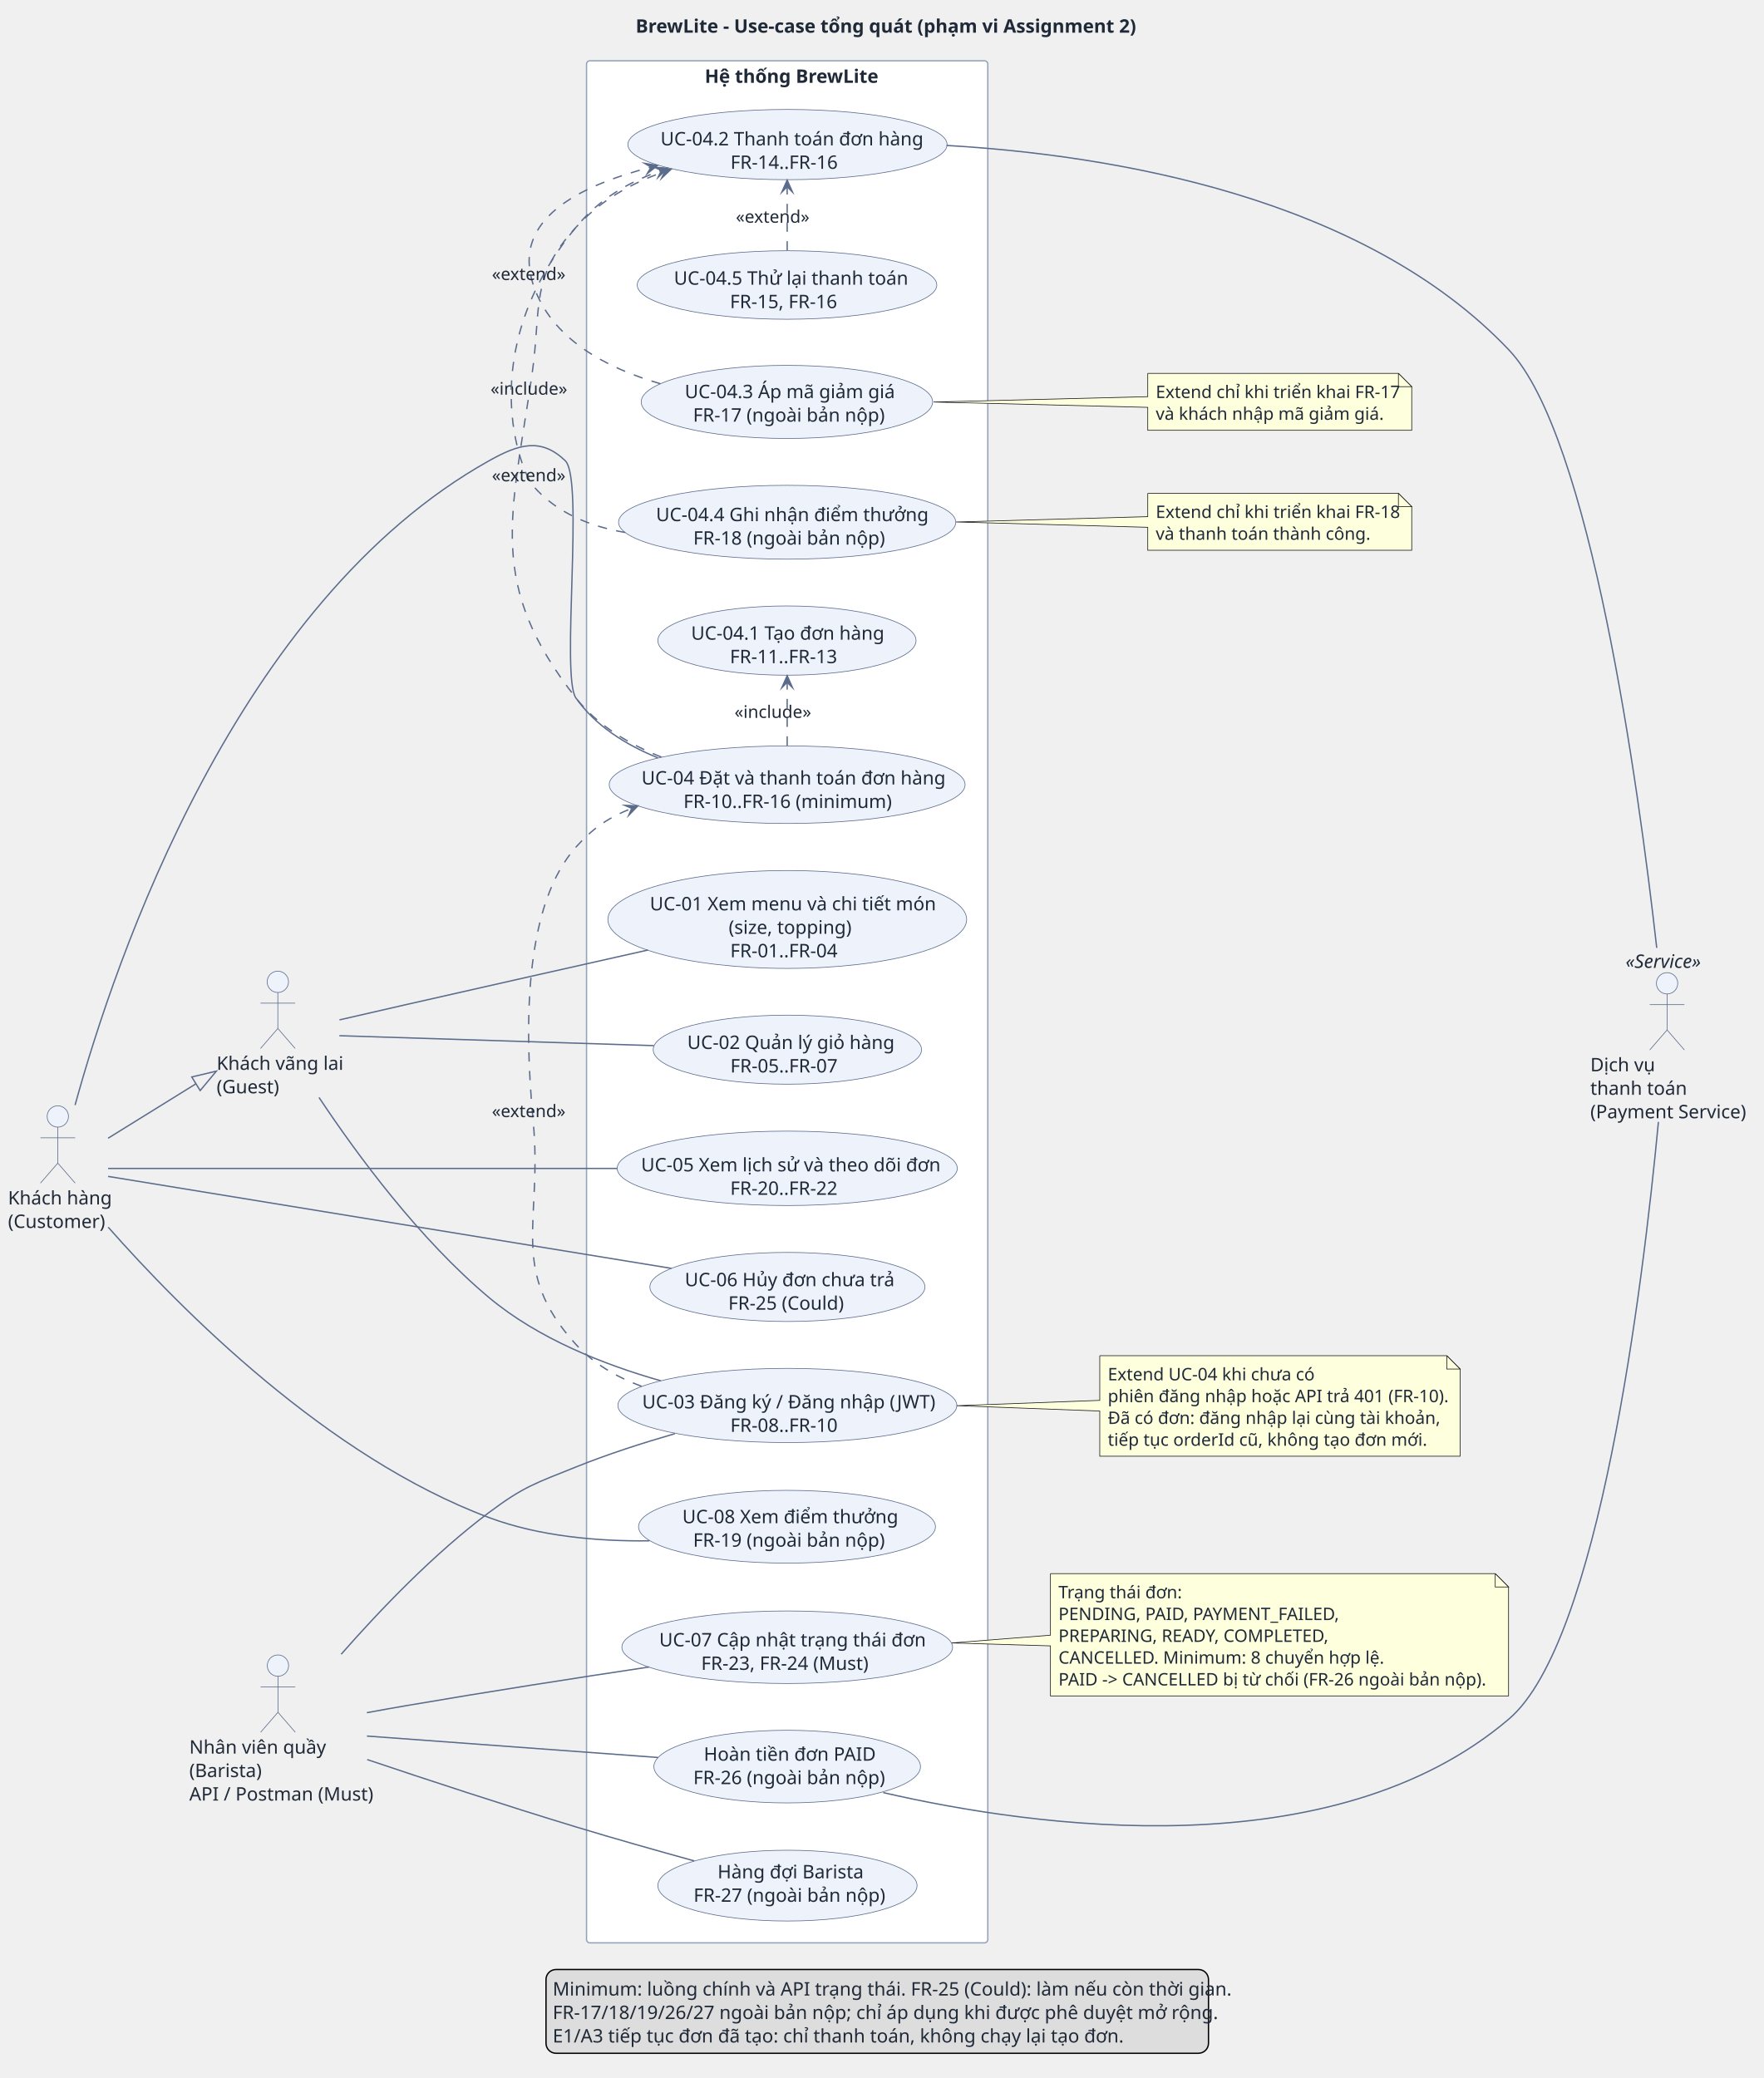
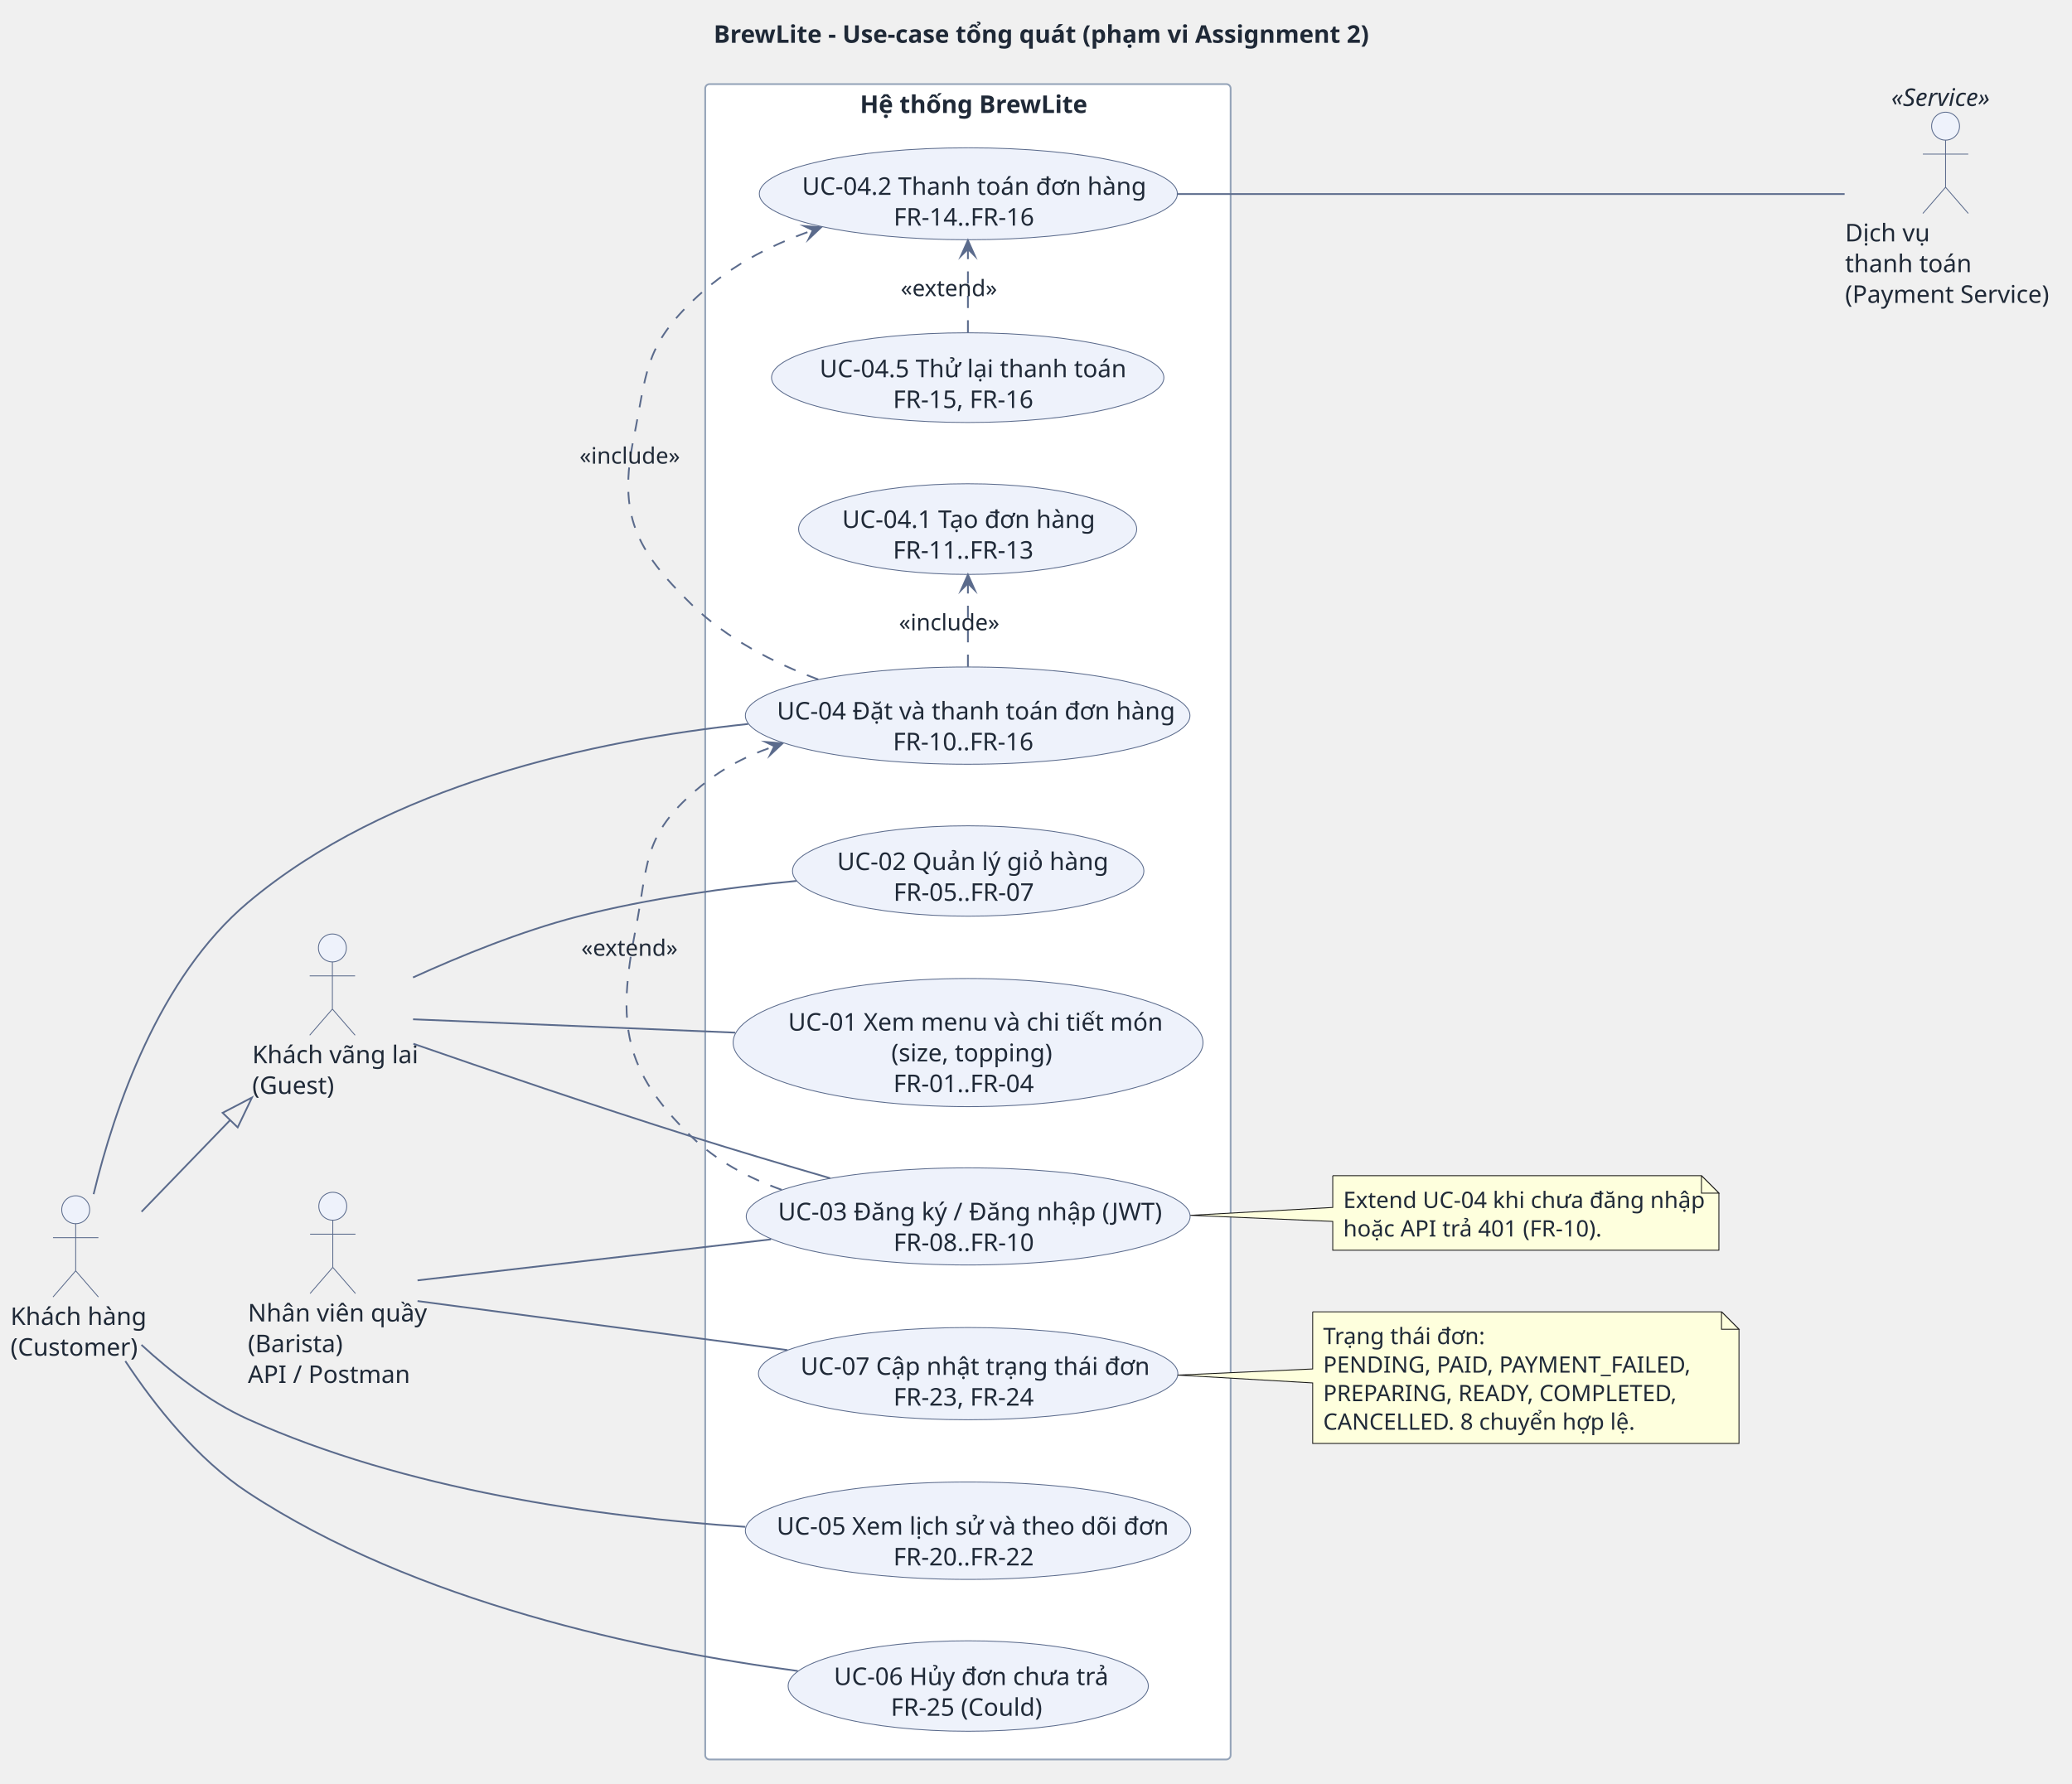
- <svg xmlns="http://www.w3.org/2000/svg" version="1.1" data-diagram-type="DESCRIPTION" style="width:1323px;height:1559px;background:#FFFFFF;" width="1323px" height="1559px" viewBox="0 0 1323 1559" zoomAndPan="magnify" preserveAspectRatio="none" contentStyleType="text/css">
+ <svg xmlns="http://www.w3.org/2000/svg" version="1.1" data-diagram-type="DESCRIPTION" style="width:1187px;height:1022px;background:#FFFFFF;" width="1187px" height="1022px" viewBox="0 0 1187 1022" zoomAndPan="magnify" preserveAspectRatio="none" contentStyleType="text/css">
  <defs />
  <g font-family="sans-serif" lengthAdjust="spacing">
    <g class="title" data-source-line="17">
-       <text x="476.817" y="24.533" fill="#1F2937" font-size="14" textLength="362.51" font-weight="700">BrewLite - Use-case tổng quát (phạm vi Assignment 2)</text>
+       <text x="408.817" y="24.533" fill="#1F2937" font-size="14" textLength="362.51" font-weight="700">BrewLite - Use-case tổng quát (phạm vi Assignment 2)</text>
    </g>
    <g class="cluster" data-qualified-name="H. th.ng BrewLite" id="ent0006" data-source-line="26">
-       <rect x="440" y="45.609" width="301" height="1412" fill="#FFF" style="stroke:#94A3B8;stroke-width:1;" rx="2.5" ry="2.5" />
-       <text x="528.666" y="62.143" fill="#1F2937" font-size="14" textLength="123.669" font-weight="700">Hệ thống BrewLite</text>
+       <rect x="404" y="48.186" width="301" height="960" fill="#FFF" style="stroke:#94A3B8;stroke-width:1;" rx="2.5" ry="2.5" />
+       <text x="492.666" y="64.719" fill="#1F2937" font-size="14" textLength="123.669" font-weight="700">Hệ thống BrewLite</text>
    </g>
    <g class="entity" data-qualified-name="H. th.ng BrewLite.UC01" id="ent0007" data-source-line="27">
-       <ellipse cx="590.582" cy="689.822" rx="134.582" ry="36.712" fill="#EEF2FB" style="stroke:#5B6B8C;stroke-width:0.5;" />
-       <text x="487.485" y="682.983" fill="#1F2937" font-size="14" textLength="206.192">UC-01 Xem menu và chi tiết món</text>
-       <text x="546.616" y="700.592" fill="#1F2937" font-size="14" textLength="87.931">(size, topping)</text>
-       <text x="547.796" y="718.202" fill="#1F2937" font-size="14" textLength="85.572">FR-01..FR-04</text>
+       <ellipse cx="554.582" cy="597.398" rx="134.582" ry="36.712" fill="#EEF2FB" style="stroke:#5B6B8C;stroke-width:0.5;" />
+       <text x="451.485" y="590.559" fill="#1F2937" font-size="14" textLength="206.192">UC-01 Xem menu và chi tiết món</text>
+       <text x="510.616" y="608.169" fill="#1F2937" font-size="14" textLength="87.931">(size, topping)</text>
+       <text x="511.796" y="625.778" fill="#1F2937" font-size="14" textLength="85.572">FR-01..FR-04</text>
    </g>
    <g class="entity" data-qualified-name="H. th.ng BrewLite.UC02" id="ent0008" data-source-line="28">
-       <ellipse cx="590.653" cy="787.507" rx="100.653" ry="25.898" fill="#EEF2FB" style="stroke:#5B6B8C;stroke-width:0.5;" />
-       <text x="515.553" y="786.98" fill="#1F2937" font-size="14" textLength="150.199">UC-02 Quản lý giỏ hàng</text>
-       <text x="547.867" y="804.59" fill="#1F2937" font-size="14" textLength="85.572">FR-05..FR-07</text>
+       <ellipse cx="554.653" cy="499.083" rx="100.653" ry="25.898" fill="#EEF2FB" style="stroke:#5B6B8C;stroke-width:0.5;" />
+       <text x="479.553" y="498.557" fill="#1F2937" font-size="14" textLength="150.199">UC-02 Quản lý giỏ hàng</text>
+       <text x="511.867" y="516.166" fill="#1F2937" font-size="14" textLength="85.572">FR-05..FR-07</text>
    </g>
    <g class="entity" data-qualified-name="H. th.ng BrewLite.UC03" id="ent0009" data-source-line="29">
-       <ellipse cx="590.645" cy="1054.438" rx="127.145" ry="27.829" fill="#EEF2FB" style="stroke:#5B6B8C;stroke-width:0.5;" />
-       <text x="481.718" y="1056.637" fill="#1F2937" font-size="14" textLength="217.854">UC-03 Đăng ký / Đăng nhập (JWT)</text>
-       <text x="547.859" y="1074.246" fill="#1F2937" font-size="14" textLength="85.572">FR-08..FR-10</text>
+       <ellipse cx="554.645" cy="697.015" rx="127.145" ry="27.829" fill="#EEF2FB" style="stroke:#5B6B8C;stroke-width:0.5;" />
+       <text x="445.718" y="699.213" fill="#1F2937" font-size="14" textLength="217.854">UC-03 Đăng ký / Đăng nhập (JWT)</text>
+       <text x="511.859" y="716.822" fill="#1F2937" font-size="14" textLength="85.572">FR-08..FR-10</text>
    </g>
    <g class="entity" data-qualified-name="H. th.ng BrewLite.UC04" id="ent0010" data-source-line="30">
-       <ellipse cx="590.489" cy="588.707" rx="133.489" ry="29.098" fill="#EEF2FB" style="stroke:#5B6B8C;stroke-width:0.5;" />
-       <text x="481.216" y="588.552" fill="#1F2937" font-size="14" textLength="218.545">UC-04 Đặt và thanh toán đơn hàng</text>
-       <text x="512.706" y="606.161" fill="#1F2937" font-size="14" textLength="155.565">FR-10..FR-16 (minimum)</text>
+       <ellipse cx="554.346" cy="410.055" rx="127.346" ry="27.869" fill="#EEF2FB" style="stroke:#5B6B8C;stroke-width:0.5;" />
+       <text x="445.073" y="412.296" fill="#1F2937" font-size="14" textLength="218.545">UC-04 Đặt và thanh toán đơn hàng</text>
+       <text x="511.559" y="429.905" fill="#1F2937" font-size="14" textLength="85.572">FR-10..FR-16</text>
    </g>
    <g class="entity" data-qualified-name="H. th.ng BrewLite.UC041" id="ent0011" data-source-line="31">
-       <ellipse cx="590.345" cy="480.59" rx="96.845" ry="25.981" fill="#EEF2FB" style="stroke:#5B6B8C;stroke-width:0.5;" />
-       <text x="518.434" y="479.934" fill="#1F2937" font-size="14" textLength="143.821">UC-04.1 Tạo đơn hàng</text>
-       <text x="547.559" y="497.543" fill="#1F2937" font-size="14" textLength="85.572">FR-11..FR-13</text>
+       <ellipse cx="554.345" cy="303.166" rx="96.845" ry="25.981" fill="#EEF2FB" style="stroke:#5B6B8C;stroke-width:0.5;" />
+       <text x="482.434" y="302.51" fill="#1F2937" font-size="14" textLength="143.821">UC-04.1 Tạo đơn hàng</text>
+       <text x="511.559" y="320.119" fill="#1F2937" font-size="14" textLength="85.572">FR-11..FR-13</text>
    </g>
    <g class="entity" data-qualified-name="H. th.ng BrewLite.UC042" id="ent0012" data-source-line="32">
-       <ellipse cx="590.741" cy="108.458" rx="119.741" ry="26.348" fill="#EEF2FB" style="stroke:#5B6B8C;stroke-width:0.5;" />
-       <text x="495.476" y="109.072" fill="#1F2937" font-size="14" textLength="190.531">UC-04.2 Thanh toán đơn hàng</text>
-       <text x="547.955" y="126.681" fill="#1F2937" font-size="14" textLength="85.572">FR-14..FR-16</text>
+       <ellipse cx="554.741" cy="111.034" rx="119.741" ry="26.348" fill="#EEF2FB" style="stroke:#5B6B8C;stroke-width:0.5;" />
+       <text x="459.476" y="111.648" fill="#1F2937" font-size="14" textLength="190.531">UC-04.2 Thanh toán đơn hàng</text>
+       <text x="511.955" y="129.257" fill="#1F2937" font-size="14" textLength="85.572">FR-14..FR-16</text>
    </g>
-     <g class="entity" data-qualified-name="H. th.ng BrewLite.UC043" id="ent0013" data-source-line="33">
-       <ellipse cx="590.305" cy="301.533" rx="109.305" ry="27.424" fill="#EEF2FB" style="stroke:#5B6B8C;stroke-width:0.5;" />
-       <text x="513.66" y="298.718" fill="#1F2937" font-size="14" textLength="153.289">UC-04.3 Áp mã giảm giá</text>
-       <text x="519.874" y="316.328" fill="#1F2937" font-size="14" textLength="140.861">FR-17 (ngoài bản nộp)</text>
+     <g class="entity" data-qualified-name="H. th.ng BrewLite.UC045" id="ent0013" data-source-line="33">
+       <ellipse cx="554.377" cy="216.387" rx="112.377" ry="25.701" fill="#EEF2FB" style="stroke:#5B6B8C;stroke-width:0.5;" />
+       <text x="469.533" y="216.169" fill="#1F2937" font-size="14" textLength="169.688">UC-04.5 Thử lại thanh toán</text>
+       <text x="511.591" y="233.779" fill="#1F2937" font-size="14" textLength="85.572">FR-15, FR-16</text>
    </g>
-     <g class="entity" data-qualified-name="H. th.ng BrewLite.UC044" id="ent0014" data-source-line="34">
-       <ellipse cx="590.497" cy="391.809" rx="126.497" ry="27.699" fill="#EEF2FB" style="stroke:#5B6B8C;stroke-width:0.5;" />
-       <text x="492.115" y="390.988" fill="#1F2937" font-size="14" textLength="196.766">UC-04.4 Ghi nhận điểm thưởng</text>
-       <text x="520.067" y="408.598" fill="#1F2937" font-size="14" textLength="140.861">FR-18 (ngoài bản nộp)</text>
+     <g class="entity" data-qualified-name="H. th.ng BrewLite.UC05" id="ent0014" data-source-line="34">
+       <ellipse cx="554.571" cy="877.1" rx="127.571" ry="27.914" fill="#EEF2FB" style="stroke:#5B6B8C;stroke-width:0.5;" />
+       <text x="444.912" y="879.389" fill="#1F2937" font-size="14" textLength="219.317">UC-05 Xem lịch sử và theo dõi đơn</text>
+       <text x="511.785" y="896.998" fill="#1F2937" font-size="14" textLength="85.572">FR-20..FR-22</text>
    </g>
-     <g class="entity" data-qualified-name="H. th.ng BrewLite.UC045" id="ent0015" data-source-line="35">
-       <ellipse cx="590.377" cy="213.811" rx="112.377" ry="25.701" fill="#EEF2FB" style="stroke:#5B6B8C;stroke-width:0.5;" />
-       <text x="505.533" y="213.593" fill="#1F2937" font-size="14" textLength="169.688">UC-04.5 Thử lại thanh toán</text>
-       <text x="547.591" y="231.203" fill="#1F2937" font-size="14" textLength="85.572">FR-15, FR-16</text>
+     <g class="entity" data-qualified-name="H. th.ng BrewLite.UC06" id="ent0015" data-source-line="35">
+       <ellipse cx="554.678" cy="966.104" rx="103.178" ry="25.918" fill="#EEF2FB" style="stroke:#5B6B8C;stroke-width:0.5;" />
+       <text x="477.706" y="965.545" fill="#1F2937" font-size="14" textLength="153.945">UC-06 Hủy đơn chưa trả</text>
+       <text x="510.334" y="983.154" fill="#1F2937" font-size="14" textLength="88.689">FR-25 (Could)</text>
    </g>
-     <g class="entity" data-qualified-name="H. th.ng BrewLite.UC05" id="ent0016" data-source-line="36">
-       <ellipse cx="590.571" cy="876.524" rx="127.571" ry="27.914" fill="#EEF2FB" style="stroke:#5B6B8C;stroke-width:0.5;" />
-       <text x="480.912" y="878.813" fill="#1F2937" font-size="14" textLength="219.317">UC-05 Xem lịch sử và theo dõi đơn</text>
-       <text x="547.785" y="896.422" fill="#1F2937" font-size="14" textLength="85.572">FR-20..FR-22</text>
-     </g>
-     <g class="entity" data-qualified-name="H. th.ng BrewLite.UC06" id="ent0017" data-source-line="37">
-       <ellipse cx="590.678" cy="965.528" rx="103.178" ry="25.918" fill="#EEF2FB" style="stroke:#5B6B8C;stroke-width:0.5;" />
-       <text x="513.706" y="964.969" fill="#1F2937" font-size="14" textLength="153.945">UC-06 Hủy đơn chưa trả</text>
-       <text x="546.334" y="982.578" fill="#1F2937" font-size="14" textLength="88.689">FR-25 (Could)</text>
-     </g>
-     <g class="entity" data-qualified-name="H. th.ng BrewLite.UC07" id="ent0018" data-source-line="38">
-       <ellipse cx="590.552" cy="1235.82" rx="124.052" ry="27.21" fill="#EEF2FB" style="stroke:#5B6B8C;stroke-width:0.5;" />
-       <text x="494.518" y="1235.19" fill="#1F2937" font-size="14" textLength="192.069">UC-07 Cập nhật trạng thái đơn</text>
-       <text x="525.99" y="1252.8" fill="#1F2937" font-size="14" textLength="129.124">FR-23, FR-24 (Must)</text>
-     </g>
-     <g class="entity" data-qualified-name="H. th.ng BrewLite.Refund" id="ent0019" data-source-line="39">
-       <ellipse cx="590.515" cy="1325.366" rx="100.015" ry="27.256" fill="#EEF2FB" style="stroke:#5B6B8C;stroke-width:0.5;" />
-       <text x="527.946" y="1320.938" fill="#1F2937" font-size="14" textLength="125.139">Hoàn tiền đơn PAID</text>
-       <text x="520.085" y="1338.547" fill="#1F2937" font-size="14" textLength="140.861">FR-26 (ngoài bản nộp)</text>
-     </g>
-     <g class="entity" data-qualified-name="H. th.ng BrewLite.Queue" id="ent0020" data-source-line="40">
-       <ellipse cx="590.721" cy="1414.667" rx="97.221" ry="26.558" fill="#EEF2FB" style="stroke:#5B6B8C;stroke-width:0.5;" />
-       <text x="538.273" y="1409.206" fill="#1F2937" font-size="14" textLength="104.897">Hàng đợi Barista</text>
-       <text x="520.291" y="1426.815" fill="#1F2937" font-size="14" textLength="140.861">FR-27 (ngoài bản nộp)</text>
-     </g>
-     <g class="entity" data-qualified-name="H. th.ng BrewLite.UC08" id="ent0021" data-source-line="41">
-       <ellipse cx="590.374" cy="1145.412" rx="111.374" ry="27.302" fill="#EEF2FB" style="stroke:#5B6B8C;stroke-width:0.5;" />
-       <text x="511.846" y="1142.773" fill="#1F2937" font-size="14" textLength="157.056">UC-08 Xem điểm thưởng</text>
-       <text x="519.943" y="1160.382" fill="#1F2937" font-size="14" textLength="140.861">FR-19 (ngoài bản nộp)</text>
+     <g class="entity" data-qualified-name="H. th.ng BrewLite.UC07" id="ent0016" data-source-line="36">
+       <ellipse cx="554.63" cy="787.112" rx="120.13" ry="26.426" fill="#EEF2FB" style="stroke:#5B6B8C;stroke-width:0.5;" />
+       <text x="458.595" y="787.809" fill="#1F2937" font-size="14" textLength="192.069">UC-07 Cập nhật trạng thái đơn</text>
+       <text x="511.844" y="805.419" fill="#1F2937" font-size="14" textLength="85.572">FR-23, FR-24</text>
    </g>
    <g class="entity" data-qualified-name="Guest" id="ent0001" data-source-line="19">
-       <ellipse cx="208.42" cy="736.609" rx="8" ry="8" fill="#EEF2FB" style="stroke:#5B6B8C;stroke-width:0.5;" />
-       <path d="M208.42,744.609 L208.42,771.609 M195.42,752.609 L221.42,752.609 M208.42,771.609 L195.42,786.609 M208.42,771.609 L221.42,786.609" style="stroke:#5B6B8C;stroke-width:0.5;" fill="none" />
-       <text x="162.5" y="802.643" fill="#1F2937" font-size="14" textLength="91.841">Khách vãng lai</text>
-       <text x="162.5" y="820.252" fill="#1F2937" font-size="14" textLength="46.676">(Guest)</text>
+       <ellipse cx="190.42" cy="543.186" rx="8" ry="8" fill="#EEF2FB" style="stroke:#5B6B8C;stroke-width:0.5;" />
+       <path d="M190.42,551.186 L190.42,578.186 M177.42,559.186 L203.42,559.186 M190.42,578.186 L177.42,593.186 M190.42,578.186 L203.42,593.186" style="stroke:#5B6B8C;stroke-width:0.5;" fill="none" />
+       <text x="144.5" y="609.219" fill="#1F2937" font-size="14" textLength="91.841">Khách vãng lai</text>
+       <text x="144.5" y="626.828" fill="#1F2937" font-size="14" textLength="46.676">(Guest)</text>
    </g>
    <g class="entity" data-qualified-name="Customer" id="ent0002" data-source-line="20">
-       <ellipse cx="43.365" cy="837.609" rx="8" ry="8" fill="#EEF2FB" style="stroke:#5B6B8C;stroke-width:0.5;" />
-       <path d="M43.365,845.609 L43.365,872.609 M30.365,853.609 L56.365,853.609 M43.365,872.609 L30.365,887.609 M43.365,872.609 L56.365,887.609" style="stroke:#5B6B8C;stroke-width:0.5;" fill="none" />
-       <text x="6" y="903.643" fill="#1F2937" font-size="14" textLength="74.73">Khách hàng</text>
-       <text x="6" y="921.252" fill="#1F2937" font-size="14" textLength="70.007">(Customer)</text>
+       <ellipse cx="43.365" cy="693.186" rx="8" ry="8" fill="#EEF2FB" style="stroke:#5B6B8C;stroke-width:0.5;" />
+       <path d="M43.365,701.186 L43.365,728.186 M30.365,709.186 L56.365,709.186 M43.365,728.186 L30.365,743.186 M43.365,728.186 L56.365,743.186" style="stroke:#5B6B8C;stroke-width:0.5;" fill="none" />
+       <text x="6" y="759.219" fill="#1F2937" font-size="14" textLength="74.73">Khách hàng</text>
+       <text x="6" y="776.828" fill="#1F2937" font-size="14" textLength="70.007">(Customer)</text>
    </g>
    <g class="entity" data-qualified-name="Barista" id="ent0003" data-source-line="21">
-       <ellipse cx="208.517" cy="1249.609" rx="8" ry="8" fill="#EEF2FB" style="stroke:#5B6B8C;stroke-width:0.5;" />
-       <path d="M208.517,1257.609 L208.517,1284.609 M195.517,1265.609 L221.517,1265.609 M208.517,1284.609 L195.517,1299.609 M208.517,1284.609 L221.517,1299.609" style="stroke:#5B6B8C;stroke-width:0.5;" fill="none" />
-       <text x="142" y="1315.643" fill="#1F2937" font-size="14" textLength="97.289">Nhân viên quầy</text>
-       <text x="142" y="1333.252" fill="#1F2937" font-size="14" textLength="52.896">(Barista)</text>
-       <text x="142" y="1350.861" fill="#1F2937" font-size="14" textLength="133.034">API / Postman (Must)</text>
+       <ellipse cx="190.645" cy="691.186" rx="8" ry="8" fill="#EEF2FB" style="stroke:#5B6B8C;stroke-width:0.5;" />
+       <path d="M190.645,699.186 L190.645,726.186 M177.645,707.186 L203.645,707.186 M190.645,726.186 L177.645,741.186 M190.645,726.186 L203.645,741.186" style="stroke:#5B6B8C;stroke-width:0.5;" fill="none" />
+       <text x="142" y="757.219" fill="#1F2937" font-size="14" textLength="97.289">Nhân viên quầy</text>
+       <text x="142" y="774.828" fill="#1F2937" font-size="14" textLength="52.896">(Barista)</text>
+       <text x="142" y="792.438" fill="#1F2937" font-size="14" textLength="89.482">API / Postman</text>
    </g>
    <g class="entity" data-qualified-name="Pay" id="ent0004" data-source-line="22">
-       <ellipse cx="1250.572" cy="737.719" rx="8" ry="8" fill="#EEF2FB" style="stroke:#5B6B8C;stroke-width:0.5;" />
-       <path d="M1250.572,745.719 L1250.572,772.719 M1237.572,753.719 L1263.572,753.719 M1250.572,772.719 L1237.572,787.719 M1250.572,772.719 L1263.572,787.719" style="stroke:#5B6B8C;stroke-width:0.5;" fill="none" />
-       <text x="1193" y="803.752" fill="#1F2937" font-size="14" textLength="46.683">Dịch vụ</text>
-       <text x="1193" y="821.361" fill="#1F2937" font-size="14" textLength="66.172">thanh toán</text>
-       <text x="1193" y="838.971" fill="#1F2937" font-size="14" textLength="115.145">(Payment Service)</text>
-       <text x="1219.445" y="726.143" fill="#1F2937" font-size="14" textLength="62.255" font-style="italic">«Service»</text>
+       <ellipse cx="1114.572" cy="72.295" rx="8" ry="8" fill="#EEF2FB" style="stroke:#5B6B8C;stroke-width:0.5;" />
+       <path d="M1114.572,80.295 L1114.572,107.295 M1101.572,88.295 L1127.572,88.295 M1114.572,107.295 L1101.572,122.295 M1114.572,107.295 L1127.572,122.295" style="stroke:#5B6B8C;stroke-width:0.5;" fill="none" />
+       <text x="1057" y="138.328" fill="#1F2937" font-size="14" textLength="46.683">Dịch vụ</text>
+       <text x="1057" y="155.938" fill="#1F2937" font-size="14" textLength="66.172">thanh toán</text>
+       <text x="1057" y="173.547" fill="#1F2937" font-size="14" textLength="115.145">(Payment Service)</text>
+       <text x="1083.445" y="60.719" fill="#1F2937" font-size="14" textLength="62.255" font-style="italic">«Service»</text>
    </g>
-     <g class="entity" data-qualified-name="GMN41" id="ent0042" data-source-line="69">
-       <path d="M825,1017.109 L825,1050.609 L717.72,1054.609 L825,1058.609 L825,1092.516 A0,0 0 0 0 825,1092.516 L1095.323,1092.516 A0,0 0 0 0 1095.323,1092.516 L1095.323,1027.109 L1085.323,1017.109 L825,1017.109 A0,0 0 0 0 825,1017.109" style="stroke:#181818;stroke-width:0.5;" fill="#FEFFDD" />
-       <path d="M1085.323,1017.109 L1085.323,1027.109 L1095.323,1027.109 L1085.323,1017.109" style="stroke:#181818;stroke-width:0.5;" fill="#FEFFDD" />
-       <text x="831" y="1035.604" fill="#1F2937" font-size="13" textLength="152.496">Extend UC-04 khi chưa có</text>
-       <text x="831" y="1051.956" fill="#1F2937" font-size="13" textLength="249.323">phiên đăng nhập hoặc API trả 401 (FR-10).</text>
-       <text x="831" y="1068.308" fill="#1F2937" font-size="13" textLength="237.637">Đã có đơn: đăng nhập lại cùng tài khoản,</text>
-       <text x="831" y="1084.659" fill="#1F2937" font-size="13" textLength="224.447">tiếp tục orderId cũ, không tạo đơn mới.</text>
+     <g class="entity" data-qualified-name="GMN30" id="ent0031" data-source-line="58">
+       <path d="M763.5,673.686 L763.5,691.876 L681.9,696.386 L763.5,699.876 L763.5,716.389 A0,0 0 0 0 763.5,716.389 L984.718,716.389 A0,0 0 0 0 984.718,716.389 L984.718,683.686 L974.718,673.686 L763.5,673.686 A0,0 0 0 0 763.5,673.686" style="stroke:#181818;stroke-width:0.5;" fill="#FEFFDD" />
+       <path d="M974.718,673.686 L974.718,683.686 L984.718,683.686 L974.718,673.686" style="stroke:#181818;stroke-width:0.5;" fill="#FEFFDD" />
+       <text x="769.5" y="692.181" fill="#1F2937" font-size="13" textLength="200.218">Extend UC-04 khi chưa đăng nhập</text>
+       <text x="769.5" y="708.532" fill="#1F2937" font-size="13" textLength="148.84">hoặc API trả 401 (FR-10).</text>
    </g>
-     <g class="entity" data-qualified-name="GMN44" id="ent0045" data-source-line="76">
-       <path d="M788,1180.609 L788,1226.799 L713.87,1232.609 L788,1234.799 L788,1272.367 A0,0 0 0 0 788,1272.367 L1131.651,1272.367 A0,0 0 0 0 1131.651,1272.367 L1131.651,1190.609 L1121.651,1180.609 L788,1180.609 A0,0 0 0 0 788,1180.609" style="stroke:#181818;stroke-width:0.5;" fill="#FEFFDD" />
-       <path d="M1121.651,1180.609 L1121.651,1190.609 L1131.651,1190.609 L1121.651,1180.609" style="stroke:#181818;stroke-width:0.5;" fill="#FEFFDD" />
-       <text x="794" y="1199.104" fill="#1F2937" font-size="13" textLength="88.74">Trạng thái đơn:</text>
-       <text x="794" y="1215.456" fill="#1F2937" font-size="13" textLength="223.215">PENDING, PAID, PAYMENT_FAILED,</text>
-       <text x="794" y="1231.808" fill="#1F2937" font-size="13" textLength="220.321">PREPARING, READY, COMPLETED,</text>
-       <text x="794" y="1248.159" fill="#1F2937" font-size="13" textLength="241.896">CANCELLED. Minimum: 8 chuyển hợp lệ.</text>
-       <text x="794" y="1264.511" fill="#1F2937" font-size="13" textLength="322.651">PAID -&gt; CANCELLED bị từ chối (FR-26 ngoài bản nộp).</text>
-     </g>
-     <g class="entity" data-qualified-name="GMN47" id="ent0048" data-source-line="84">
-       <path d="M861,280.109 L861,297.609 L700.27,301.609 L861,305.609 L861,322.813 A0,0 0 0 0 861,322.813 L1059.023,322.813 A0,0 0 0 0 1059.023,322.813 L1059.023,290.109 L1049.023,280.109 L861,280.109 A0,0 0 0 0 861,280.109" style="stroke:#181818;stroke-width:0.5;" fill="#FEFFDD" />
-       <path d="M1049.023,280.109 L1049.023,290.109 L1059.023,290.109 L1049.023,280.109" style="stroke:#181818;stroke-width:0.5;" fill="#FEFFDD" />
-       <text x="867" y="298.604" fill="#1F2937" font-size="13" textLength="177.023">Extend chỉ khi triển khai FR-17</text>
-       <text x="867" y="314.956" fill="#1F2937" font-size="13" textLength="162.595">và khách nhập mã giảm giá.</text>
-     </g>
-     <g class="entity" data-qualified-name="GMN50" id="ent0051" data-source-line="89">
-       <path d="M861,370.109 L861,387.609 L717.2,391.609 L861,395.609 L861,412.813 A0,0 0 0 0 861,412.813 L1059.023,412.813 A0,0 0 0 0 1059.023,412.813 L1059.023,380.109 L1049.023,370.109 L861,370.109 A0,0 0 0 0 861,370.109" style="stroke:#181818;stroke-width:0.5;" fill="#FEFFDD" />
-       <path d="M1049.023,370.109 L1049.023,380.109 L1059.023,380.109 L1049.023,370.109" style="stroke:#181818;stroke-width:0.5;" fill="#FEFFDD" />
-       <text x="867" y="388.604" fill="#1F2937" font-size="13" textLength="177.023">Extend chỉ khi triển khai FR-18</text>
-       <text x="867" y="404.956" fill="#1F2937" font-size="13" textLength="150.344">và thanh toán thành công.</text>
+     <g class="entity" data-qualified-name="GMN33" id="ent0034" data-source-line="63">
+       <path d="M752,751.686 L752,784.426 L674.63,787.936 L752,792.426 L752,827.092 A0,0 0 0 0 752,827.092 L996.215,827.092 A0,0 0 0 0 996.215,827.092 L996.215,761.686 L986.215,751.686 L752,751.686 A0,0 0 0 0 752,751.686" style="stroke:#181818;stroke-width:0.5;" fill="#FEFFDD" />
+       <path d="M986.215,751.686 L986.215,761.686 L996.215,761.686 L986.215,751.686" style="stroke:#181818;stroke-width:0.5;" fill="#FEFFDD" />
+       <text x="758" y="770.181" fill="#1F2937" font-size="13" textLength="88.74">Trạng thái đơn:</text>
+       <text x="758" y="786.532" fill="#1F2937" font-size="13" textLength="223.215">PENDING, PAID, PAYMENT_FAILED,</text>
+       <text x="758" y="802.884" fill="#1F2937" font-size="13" textLength="220.321">PREPARING, READY, COMPLETED,</text>
+       <text x="758" y="819.235" fill="#1F2937" font-size="13" textLength="181.949">CANCELLED. 8 chuyển hợp lệ.</text>
    </g>
    <g class="link" data-entity-1="ent0002" data-entity-2="ent0001" id="lnk5" data-source-line="24" data-link-type="extension">
-       <path d="M81.08,853.939 C105.11,839.049 121.409,828.949 147.009,813.089" style="stroke:#5B6B8C;stroke-width:1;" fill="none" id="Customer-to-Guest" />
-       <polygon points="162.31,803.609,143.849,807.989,150.168,818.19,162.31,803.609" fill="none" style="stroke:#5B6B8C;stroke-width:1;stroke-linejoin:miter;stroke-miterlimit:10;" />
+       <path d="M81.09,694.336 C100.3,674.456 111.509,662.867 131.849,641.827" style="stroke:#5B6B8C;stroke-width:1;" fill="none" id="Customer-to-Guest" />
+       <polygon points="144.36,628.886,127.535,637.657,136.163,645.997,144.36,628.886" fill="none" style="stroke:#5B6B8C;stroke-width:1;stroke-linejoin:miter;stroke-miterlimit:10;" />
    </g>
-     <g class="link" data-entity-1="ent0001" data-entity-2="ent0007" id="lnk22" data-source-line="44" data-link-type="association">
-       <path d="M254.67,765.149 C270.57,761.489 288.58,757.349 305,753.609 C364.98,739.959 432.11,724.849 486.09,712.739" style="stroke:#5B6B8C;stroke-width:1;" fill="none" id="Guest-UC01" />
+     <g class="link" data-entity-1="ent0001" data-entity-2="ent0007" id="lnk17" data-source-line="39" data-link-type="association">
+       <path d="M236.62,584.056 C282.67,585.966 356.39,589.016 421.14,591.706" style="stroke:#5B6B8C;stroke-width:1;" fill="none" id="Guest-UC01" />
    </g>
-     <g class="link" data-entity-1="ent0001" data-entity-2="ent0008" id="lnk23" data-source-line="45" data-link-type="association">
-       <path d="M254.58,777.029 C312.38,778.859 414.23,782.079 490.49,784.479" style="stroke:#5B6B8C;stroke-width:1;" fill="none" id="Guest-UC02" />
+     <g class="link" data-entity-1="ent0001" data-entity-2="ent0008" id="lnk18" data-source-line="40" data-link-type="association">
+       <path d="M236.61,560.096 C263.42,547.906 298.44,533.576 331,525.186 C371.39,514.786 416.99,508.536 456.35,504.776" style="stroke:#5B6B8C;stroke-width:1;" fill="none" id="Guest-UC02" />
    </g>
-     <g class="link" data-entity-1="ent0001" data-entity-2="ent0009" id="lnk24" data-source-line="46" data-link-type="association">
-       <path d="M239.31,823.359 C268.05,866.569 314.77,929.939 367,973.609 C403.66,1004.259 452.91,1023.779 495.75,1035.949" style="stroke:#5B6B8C;stroke-width:1;" fill="none" id="Guest-UC03" />
+     <g class="link" data-entity-1="ent0001" data-entity-2="ent0009" id="lnk19" data-source-line="41" data-link-type="association">
+       <path d="M236.81,598.076 C278.13,612.416 340.96,633.866 396,651.186 C421.81,659.306 450.16,667.736 475.6,675.126" style="stroke:#5B6B8C;stroke-width:1;" fill="none" id="Guest-UC03" />
    </g>
-     <g class="link" data-entity-1="ent0002" data-entity-2="ent0010" id="lnk25" data-source-line="48" data-link-type="association">
-       <path d="M56.32,829.059 C86.4,719.699 177.24,451.549 367,345.609 C389.12,333.259 405.69,328.099 424,345.609 C438.31,359.289 420.62,507.409 432,523.609 C446.79,544.669 469.72,558.929 493.54,568.569" style="stroke:#5B6B8C;stroke-width:1;" fill="none" id="Customer-UC04" />
+     <g class="link" data-entity-1="ent0002" data-entity-2="ent0010" id="lnk20" data-source-line="43" data-link-type="association">
+       <path d="M53.63,684.256 C65.5,635.146 91.05,560.076 142,517.186 C222.05,449.796 339.61,424.236 428.61,414.836" style="stroke:#5B6B8C;stroke-width:1;" fill="none" id="Customer-UC04" />
    </g>
-     <g class="link" data-entity-1="ent0002" data-entity-2="ent0016" id="lnk26" data-source-line="49" data-link-type="association">
-       <path d="M81.11,876.609 C157.9,876.609 338.94,876.609 462.89,876.609" style="stroke:#5B6B8C;stroke-width:1;" fill="none" id="Customer-UC05" />
+     <g class="link" data-entity-1="ent0002" data-entity-2="ent0014" id="lnk21" data-source-line="44" data-link-type="association">
+       <path d="M81.02,770.616 C98.06,786.276 119.53,803.056 142,813.186 C231.96,853.766 342.98,869.266 427.02,874.896" style="stroke:#5B6B8C;stroke-width:1;" fill="none" id="Customer-UC05" />
    </g>
-     <g class="link" data-entity-1="ent0002" data-entity-2="ent0017" id="lnk27" data-source-line="50" data-link-type="association">
-       <path d="M81.11,882.589 C166.85,896.589 382.56,931.819 503.64,951.589" style="stroke:#5B6B8C;stroke-width:1;" fill="none" id="Customer-UC06" />
+     <g class="link" data-entity-1="ent0002" data-entity-2="ent0015" id="lnk22" data-source-line="45" data-link-type="association">
+       <path d="M71.8,779.916 C88.87,805.746 113.09,836.166 142,855.186 C237.96,918.336 368.87,945.716 457.05,957.486" style="stroke:#5B6B8C;stroke-width:1;" fill="none" id="Customer-UC06" />
    </g>
-     <g class="link" data-entity-1="ent0002" data-entity-2="ent0021" id="lnk28" data-source-line="51" data-link-type="association">
-       <path d="M81.18,920.699 C135.93,982.769 245.67,1093.379 367,1138.609 C404.66,1152.649 448.44,1156.439 487.16,1155.989" style="stroke:#5B6B8C;stroke-width:1;" fill="none" id="Customer-UC08" />
+     <g class="link" data-entity-1="ent0003" data-entity-2="ent0009" id="lnk23" data-source-line="47" data-link-type="association">
+       <path d="M239.2,733.656 C290.46,727.706 373.73,718.046 441.68,710.156" style="stroke:#5B6B8C;stroke-width:1;" fill="none" id="Barista-UC03" />
    </g>
-     <g class="link" data-entity-1="ent0003" data-entity-2="ent0009" id="lnk29" data-source-line="53" data-link-type="association">
-       <path d="M255.96,1241.059 C285.45,1207.449 325.72,1165.489 367,1134.609 C393.11,1115.079 401.76,1112.799 432,1100.609 C455.65,1091.079 482.01,1082.589 506.3,1075.579" style="stroke:#5B6B8C;stroke-width:1;" fill="none" id="Barista-UC03" />
+     <g class="link" data-entity-1="ent0003" data-entity-2="ent0016" id="lnk24" data-source-line="48" data-link-type="association">
+       <path d="M239.2,745.506 C292.86,752.626 381.6,764.396 451.12,773.616" style="stroke:#5B6B8C;stroke-width:1;" fill="none" id="Barista-UC07" />
    </g>
-     <g class="link" data-entity-1="ent0003" data-entity-2="ent0018" id="lnk30" data-source-line="54" data-link-type="association">
-       <path d="M275.21,1284.929 C285.18,1283.089 295.36,1281.259 305,1279.609 C365.22,1269.279 432.8,1258.779 486.99,1250.629" style="stroke:#5B6B8C;stroke-width:1;" fill="none" id="Barista-UC07" />
+     <g class="link" data-entity-1="ent0010" data-entity-2="ent0011" id="lnk25" data-source-line="50" data-link-type="dependency">
+       <path d="M554.5,382.076 C554.5,365.726 554.5,350.266 554.5,334.276" style="stroke:#5B6B8C;stroke-width:1;stroke-dasharray:7,7;" fill="none" id="UC04-to-UC041" />
+       <polygon points="554.5,329.276,550.5,338.276,554.5,334.276,558.5,338.276,554.5,329.276" fill="#5B6B8C" style="stroke:#5B6B8C;stroke-width:1;stroke-linejoin:miter;stroke-miterlimit:10;" />
+       <text x="515" y="361.181" fill="#1F2937" font-size="13" textLength="55.656">«include»</text>
    </g>
-     <g class="link" data-entity-1="ent0003" data-entity-2="ent0019" id="lnk31" data-source-line="55" data-link-type="association">
-       <path d="M275.26,1302.459 C335.48,1306.889 425.36,1313.519 493.58,1318.539" style="stroke:#5B6B8C;stroke-width:1;" fill="none" id="Barista-Refund" />
+     <g class="link" data-entity-1="ent0010" data-entity-2="ent0012" id="lnk26" data-source-line="51" data-link-type="dependency">
+       <path d="M468.77,389.336 C442.88,379.666 416.04,365.806 396,346.186 C364.06,314.916 354.11,294.996 363,251.186 C370.48,214.296 369.02,199.436 396,173.186 C416.44,153.306 439.277,141.265 465.677,131.915" style="stroke:#5B6B8C;stroke-width:1;stroke-dasharray:7,7;" fill="none" id="UC04-to-UC042" />
+       <polygon points="470.39,130.246,460.571,129.48,465.677,131.915,463.242,137.021,470.39,130.246" fill="#5B6B8C" style="stroke:#5B6B8C;stroke-width:1;stroke-linejoin:miter;stroke-miterlimit:10;" />
+       <text x="332" y="265.681" fill="#1F2937" font-size="13" textLength="55.656">«include»</text>
    </g>
-     <g class="link" data-entity-1="ent0003" data-entity-2="ent0020" id="lnk32" data-source-line="56" data-link-type="association">
-       <path d="M275.46,1320.109 C319.61,1334.949 379.09,1354.549 432,1370.609 C460.93,1379.389 493.05,1388.479 520.7,1396.099" style="stroke:#5B6B8C;stroke-width:1;" fill="none" id="Barista-Queue" />
+     <g class="link" data-entity-1="ent0013" data-entity-2="ent0012" id="lnk27" data-source-line="52" data-link-type="dependency">
+       <path d="M554.5,190.496 C554.5,174.476 554.5,158.886 554.5,142.706" style="stroke:#5B6B8C;stroke-width:1;stroke-dasharray:7,7;" fill="none" id="UC045-to-UC042" />
+       <polygon points="554.5,137.706,550.5,146.706,554.5,142.706,558.5,146.706,554.5,137.706" fill="#5B6B8C" style="stroke:#5B6B8C;stroke-width:1;stroke-linejoin:miter;stroke-miterlimit:10;" />
+       <text x="516" y="169.681" fill="#1F2937" font-size="13" textLength="53.492">«extend»</text>
    </g>
-     <g class="link" data-entity-1="ent0010" data-entity-2="ent0011" id="lnk33" data-source-line="58" data-link-type="dependency">
-       <path d="M590.5,559.379 C590.5,543.019 590.5,527.769 590.5,511.909" style="stroke:#5B6B8C;stroke-width:1;stroke-dasharray:7,7;" fill="none" id="UC04-to-UC041" />
-       <polygon points="590.5,506.909,586.5,515.909,590.5,511.909,594.5,515.909,590.5,506.909" fill="#5B6B8C" style="stroke:#5B6B8C;stroke-width:1;stroke-linejoin:miter;stroke-miterlimit:10;" />
-       <text x="551" y="538.604" fill="#1F2937" font-size="13" textLength="55.656">«include»</text>
+     <g class="link" data-entity-1="ent0009" data-entity-2="ent0010" id="lnk28" data-source-line="53" data-link-type="dependency">
+       <path d="M447.84,681.776 C428.74,674.956 410.37,665.176 396,651.186 C357.06,613.286 353.49,586.496 364,533.186 C371.25,496.426 368.05,480.146 396,455.186 C410.83,441.946 424.569,434.221 443.589,427.591" style="stroke:#5B6B8C;stroke-width:1;stroke-dasharray:7,7;" fill="none" id="UC03-to-UC04" />
+       <polygon points="448.31,425.946,438.495,425.131,443.589,427.591,441.128,432.685,448.31,425.946" fill="#5B6B8C" style="stroke:#5B6B8C;stroke-width:1;stroke-linejoin:miter;stroke-miterlimit:10;" />
+       <text x="333" y="547.681" fill="#1F2937" font-size="13" textLength="53.492">«extend»</text>
    </g>
-     <g class="link" data-entity-1="ent0010" data-entity-2="ent0012" id="lnk34" data-source-line="59" data-link-type="dependency">
-       <path d="M496.15,567.999 C471.9,558.339 448.13,544.219 432,523.609 C365.11,438.119 383.37,389.029 399,281.609 C406.41,230.679 397.17,208.499 432,170.609 C450.9,150.059 472.731,137.91 498.701,128.64" style="stroke:#5B6B8C;stroke-width:1;stroke-dasharray:7,7;" fill="none" id="UC04-to-UC042" />
-       <polygon points="503.41,126.959,493.589,126.218,498.701,128.64,496.279,133.752,503.41,126.959" fill="#5B6B8C" style="stroke:#5B6B8C;stroke-width:1;stroke-linejoin:miter;stroke-miterlimit:10;" />
-       <text x="368" y="296.104" fill="#1F2937" font-size="13" textLength="55.656">«include»</text>
-     </g>
-     <g class="link" data-entity-1="ent0013" data-entity-2="ent0012" id="lnk35" data-source-line="60" data-link-type="dependency">
-       <path d="M495.38,287.889 C454.7,276.119 413.46,254.249 400,213.609 C383.88,164.949 433.581,139.626 488.381,125.396" style="stroke:#5B6B8C;stroke-width:1;stroke-dasharray:7,7;" fill="none" id="UC043-to-UC042" />
-       <polygon points="493.22,124.139,483.504,122.53,488.381,125.396,485.514,130.273,493.22,124.139" fill="#5B6B8C" style="stroke:#5B6B8C;stroke-width:1;stroke-linejoin:miter;stroke-miterlimit:10;" />
-       <text x="369" y="210.104" fill="#1F2937" font-size="13" textLength="53.492">«extend»</text>
-     </g>
-     <g class="link" data-entity-1="ent0014" data-entity-2="ent0012" id="lnk36" data-source-line="61" data-link-type="dependency">
-       <path d="M469.03,399.479 C442.69,394.989 417.52,384.789 400,364.609 C391.07,354.329 354.31,264.959 432,170.609 C449.47,149.399 470.454,137.098 496.094,127.898" style="stroke:#5B6B8C;stroke-width:1;stroke-dasharray:7,7;" fill="none" id="UC044-to-UC042" />
-       <polygon points="500.8,126.209,490.978,125.484,496.094,127.898,493.68,133.014,500.8,126.209" fill="#5B6B8C" style="stroke:#5B6B8C;stroke-width:1;stroke-linejoin:miter;stroke-miterlimit:10;" />
-       <text x="369" y="361.104" fill="#1F2937" font-size="13" textLength="53.492">«extend»</text>
-     </g>
-     <g class="link" data-entity-1="ent0015" data-entity-2="ent0012" id="lnk37" data-source-line="62" data-link-type="dependency">
-       <path d="M590.5,187.919 C590.5,171.899 590.5,156.309 590.5,140.129" style="stroke:#5B6B8C;stroke-width:1;stroke-dasharray:7,7;" fill="none" id="UC045-to-UC042" />
-       <polygon points="590.5,135.129,586.5,144.129,590.5,140.129,594.5,144.129,590.5,135.129" fill="#5B6B8C" style="stroke:#5B6B8C;stroke-width:1;stroke-linejoin:miter;stroke-miterlimit:10;" />
-       <text x="552" y="167.104" fill="#1F2937" font-size="13" textLength="53.492">«extend»</text>
-     </g>
-     <g class="link" data-entity-1="ent0009" data-entity-2="ent0010" id="lnk38" data-source-line="63" data-link-type="dependency">
-       <path d="M481.24,1040.079 C462.71,1033.159 445.22,1023.119 432,1008.609 C381.11,952.739 407.14,916.839 400,841.609 C392.36,761.179 395.11,677.209 432,635.609 C444.47,621.549 456.295,613.45 473.895,606.44" style="stroke:#5B6B8C;stroke-width:1;stroke-dasharray:7,7;" fill="none" id="UC03-to-UC04" />
-       <polygon points="478.54,604.589,468.699,604.204,473.895,606.44,471.659,611.636,478.54,604.589" fill="#5B6B8C" style="stroke:#5B6B8C;stroke-width:1;stroke-linejoin:miter;stroke-miterlimit:10;" />
-       <text x="369" y="838.104" fill="#1F2937" font-size="13" textLength="53.492">«extend»</text>
-     </g>
-     <g class="link" data-entity-1="ent0012" data-entity-2="ent0004" id="lnk39" data-source-line="65" data-link-type="association">
-       <path d="M710.05,109.109 C833.06,116.289 1022.47,147.129 1132,262.609 C1192.95,326.869 1228.89,587.649 1242.81,711.149" style="stroke:#5B6B8C;stroke-width:1;" fill="none" id="UC042-Pay" />
-     </g>
-     <g class="link" data-entity-1="ent0019" data-entity-2="ent0004" id="lnk40" data-source-line="66" data-link-type="association">
-       <path d="M662.61,1344.889 C776.3,1371.029 999.61,1402.499 1132,1289.609 C1199.53,1232.029 1232.23,966.469 1244.08,841.699" style="stroke:#5B6B8C;stroke-width:1;" fill="none" id="Refund-Pay" />
-     </g>
-     <g class="legend" data-source-line="93">
-       <rect x="409.59" y="1477.609" width="496.965" height="62.828" fill="#DDD" style="stroke:#000;stroke-width:1;" rx="7.5" ry="7.5" />
-       <text x="414.59" y="1497.143" fill="#1F2937" font-size="14" textLength="486.965">Minimum: luồng chính và API trạng thái. FR-25 (Could): làm nếu còn thời gian.</text>
-       <text x="414.59" y="1514.752" fill="#1F2937" font-size="14" textLength="474.489">FR-17/18/19/26/27 ngoài bản nộp; chỉ áp dụng khi được phê duyệt mở rộng.</text>
-       <text x="414.59" y="1532.361" fill="#1F2937" font-size="14" textLength="407.524">E1/A3 tiếp tục đơn đã tạo: chỉ thanh toán, không chạy lại tạo đơn.</text>
+     <g class="link" data-entity-1="ent0012" data-entity-2="ent0004" id="lnk29" data-source-line="55" data-link-type="association">
+       <path d="M674.18,111.186 C791.94,111.186 967.37,111.186 1056.74,111.186" style="stroke:#5B6B8C;stroke-width:1;" fill="none" id="UC042-Pay" />
    </g>
  </g>
</svg>
